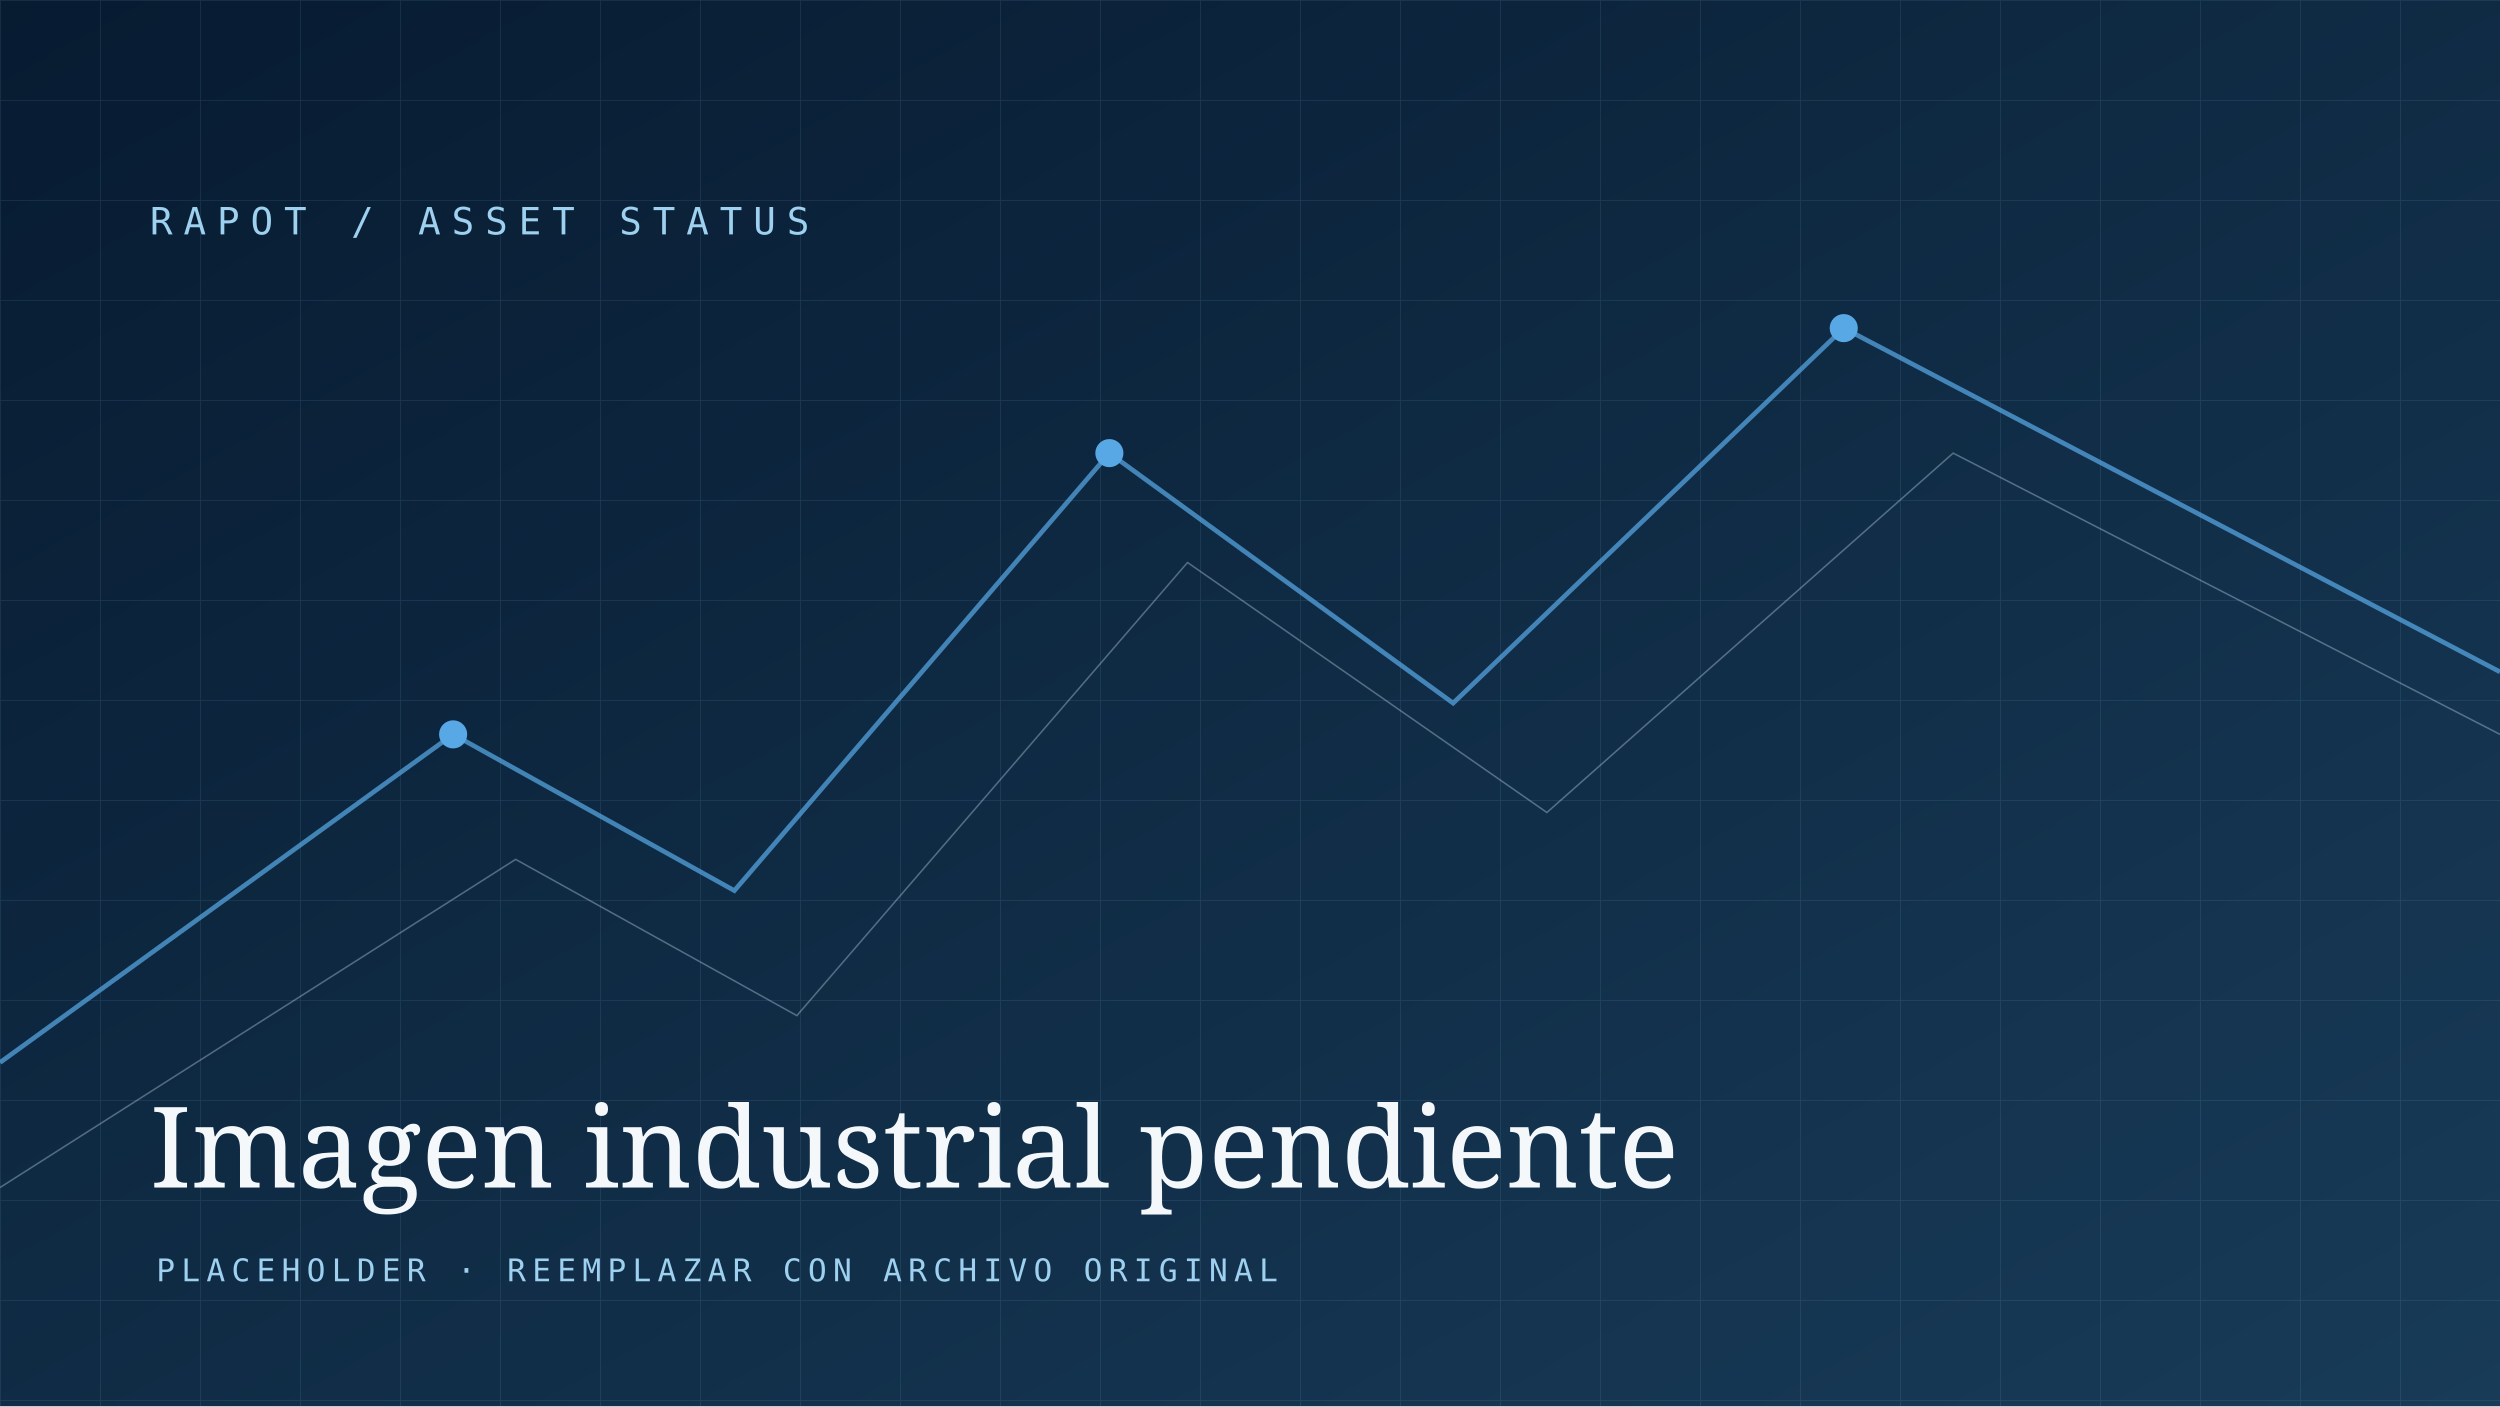
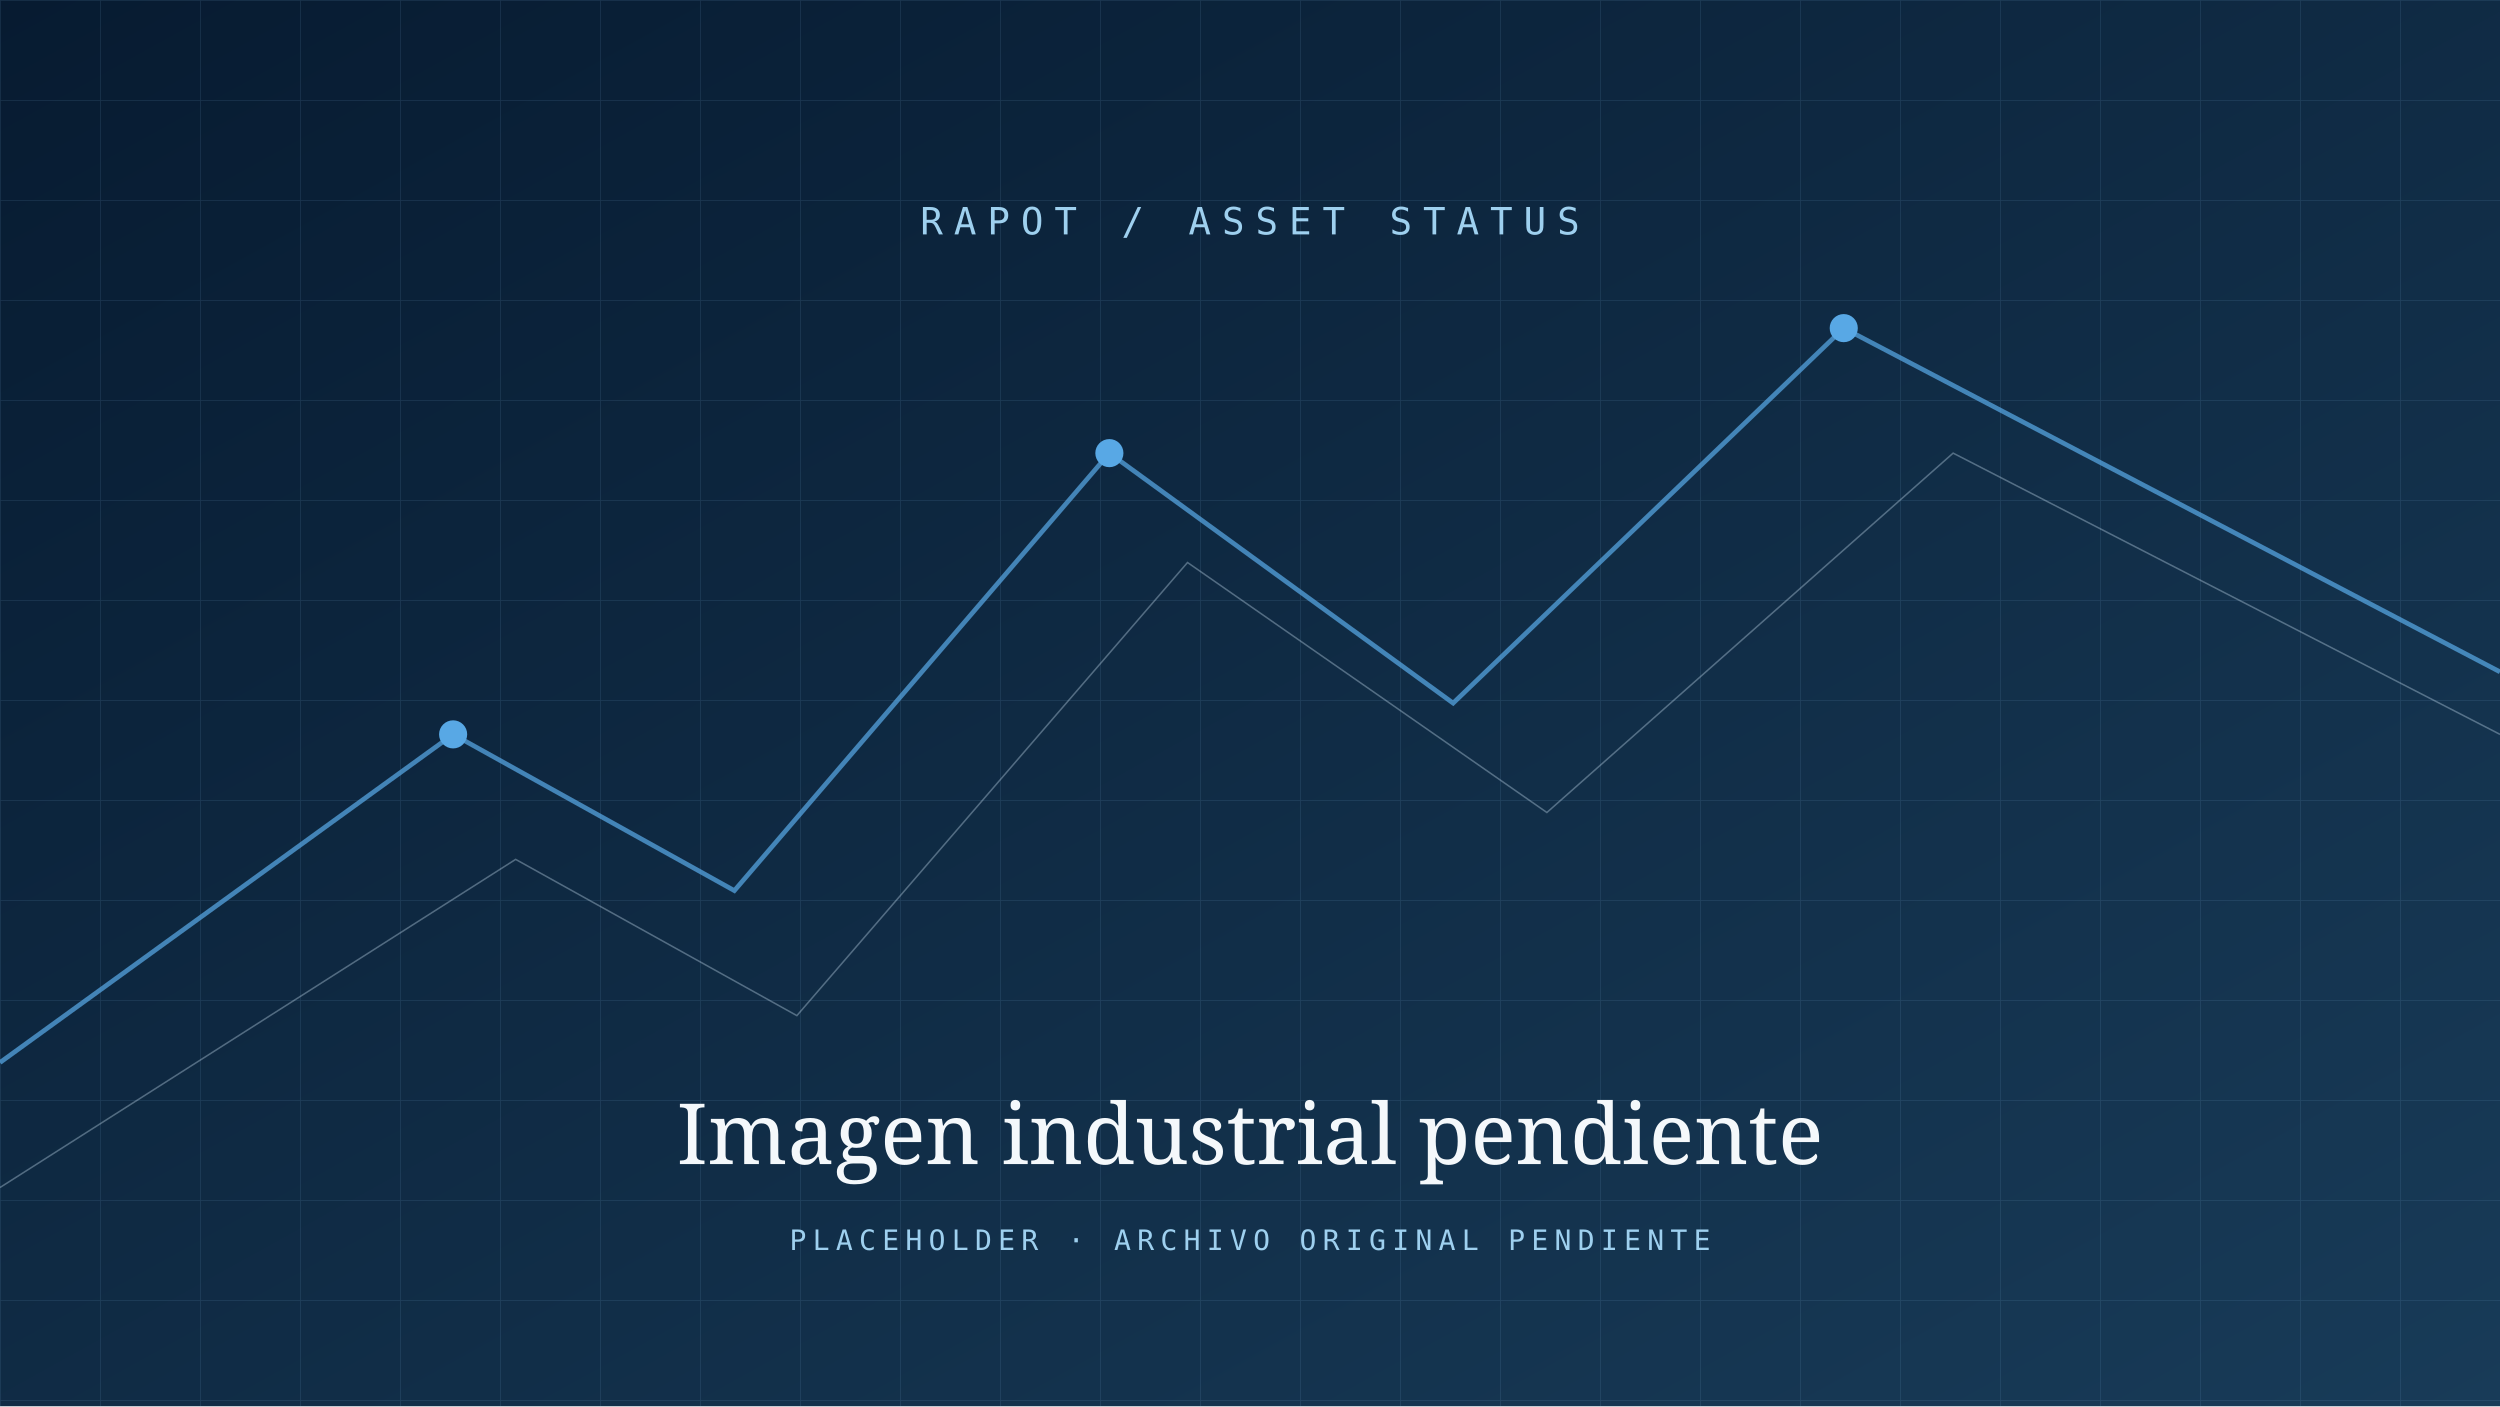
<svg xmlns="http://www.w3.org/2000/svg" viewBox="0 0 1600 900" role="img" aria-labelledby="title desc">
  <defs>
    <linearGradient id="bg" x1="0" y1="0" x2="1" y2="1">
      <stop stop-color="#071b31" />
      <stop offset="1" stop-color="#183b58" />
    </linearGradient>
    <pattern id="grid" width="64" height="64" patternUnits="userSpaceOnUse">
      <path d="M64 0H0V64" fill="none" stroke="#80b9df" stroke-opacity=".15" />
    </pattern>
  </defs>
  <rect width="1600" height="900" fill="url(#bg)" />
  <rect width="1600" height="900" fill="url(#grid)" />
  <path d="M0 680 290 470l180 100 240-280 220 160 250-240 420 220" fill="none" stroke="#58a8e5" stroke-opacity=".72" stroke-width="3" />
  <path d="M0 760 330 550l180 100 250-290 230 160 260-230 350 180" fill="none" stroke="#d2e9f8" stroke-opacity=".35" stroke-width="1" />
  <g fill="#58a8e5">
    <circle cx="290" cy="470" r="9" />
    <circle cx="710" cy="290" r="9" />
    <circle cx="1180" cy="210" r="9" />
  </g>
-   <text x="96" y="150" fill="#9ed0ef" font-family="monospace" font-size="24" letter-spacing="7">RAPOT / ASSET STATUS</text>
-   <text x="96" y="760" fill="#f4f8fb" font-family="Georgia,serif" font-size="72">Imagen industrial pendiente</text>
-   <text x="100" y="820" fill="#9ed0ef" font-family="monospace" font-size="20" letter-spacing="4">PLACEHOLDER · REEMPLAZAR CON ARCHIVO ORIGINAL</text>
+   <text x="800" y="150" text-anchor="middle" fill="#9ed0ef" font-family="monospace" font-size="24" letter-spacing="7">RAPOT / ASSET STATUS</text>
+   <text x="800" y="745" text-anchor="middle" fill="#f4f8fb" font-family="Georgia,serif" font-size="54">Imagen industrial pendiente</text>
+   <text x="800" y="800" text-anchor="middle" fill="#9ed0ef" font-family="monospace" font-size="18" letter-spacing="4">PLACEHOLDER · ARCHIVO ORIGINAL PENDIENTE</text>
</svg>
